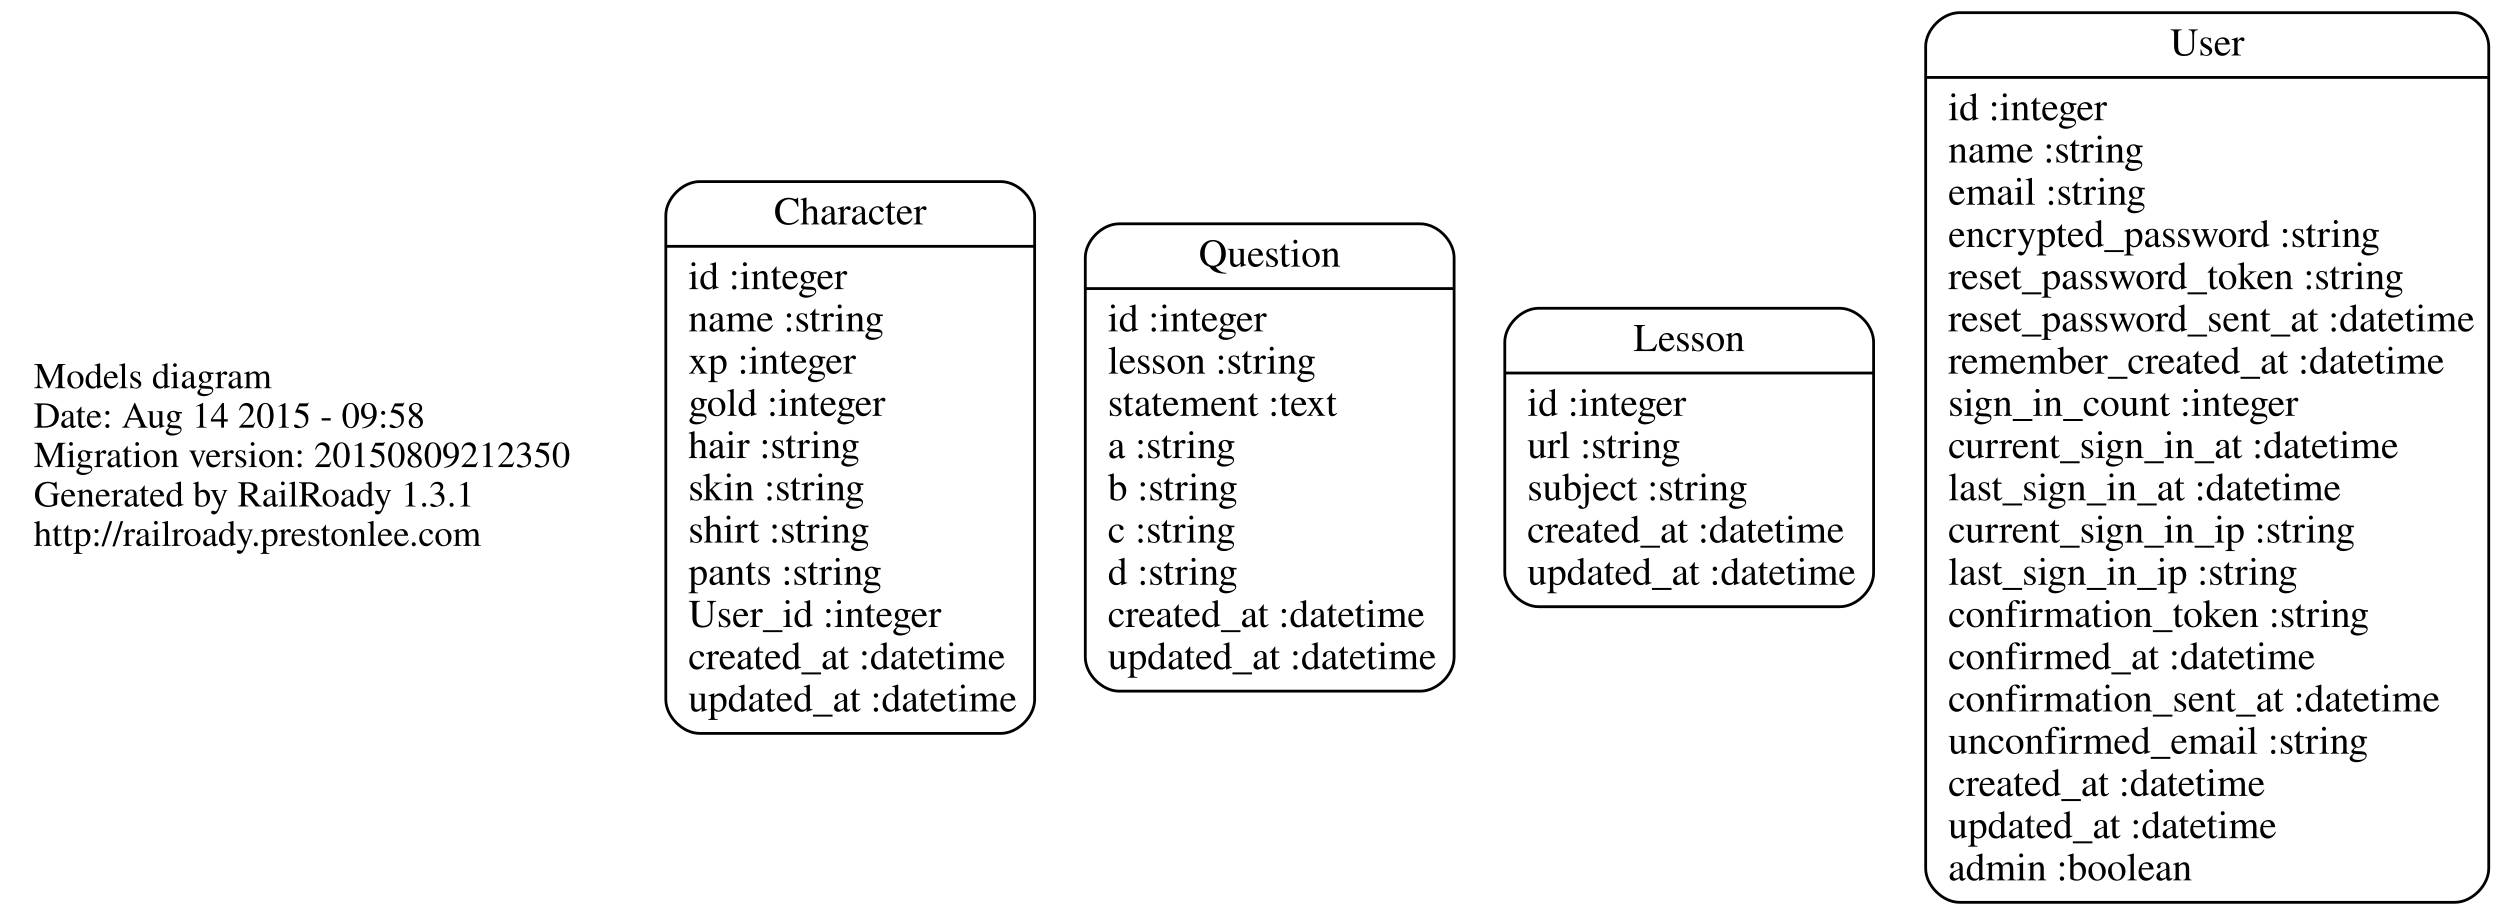
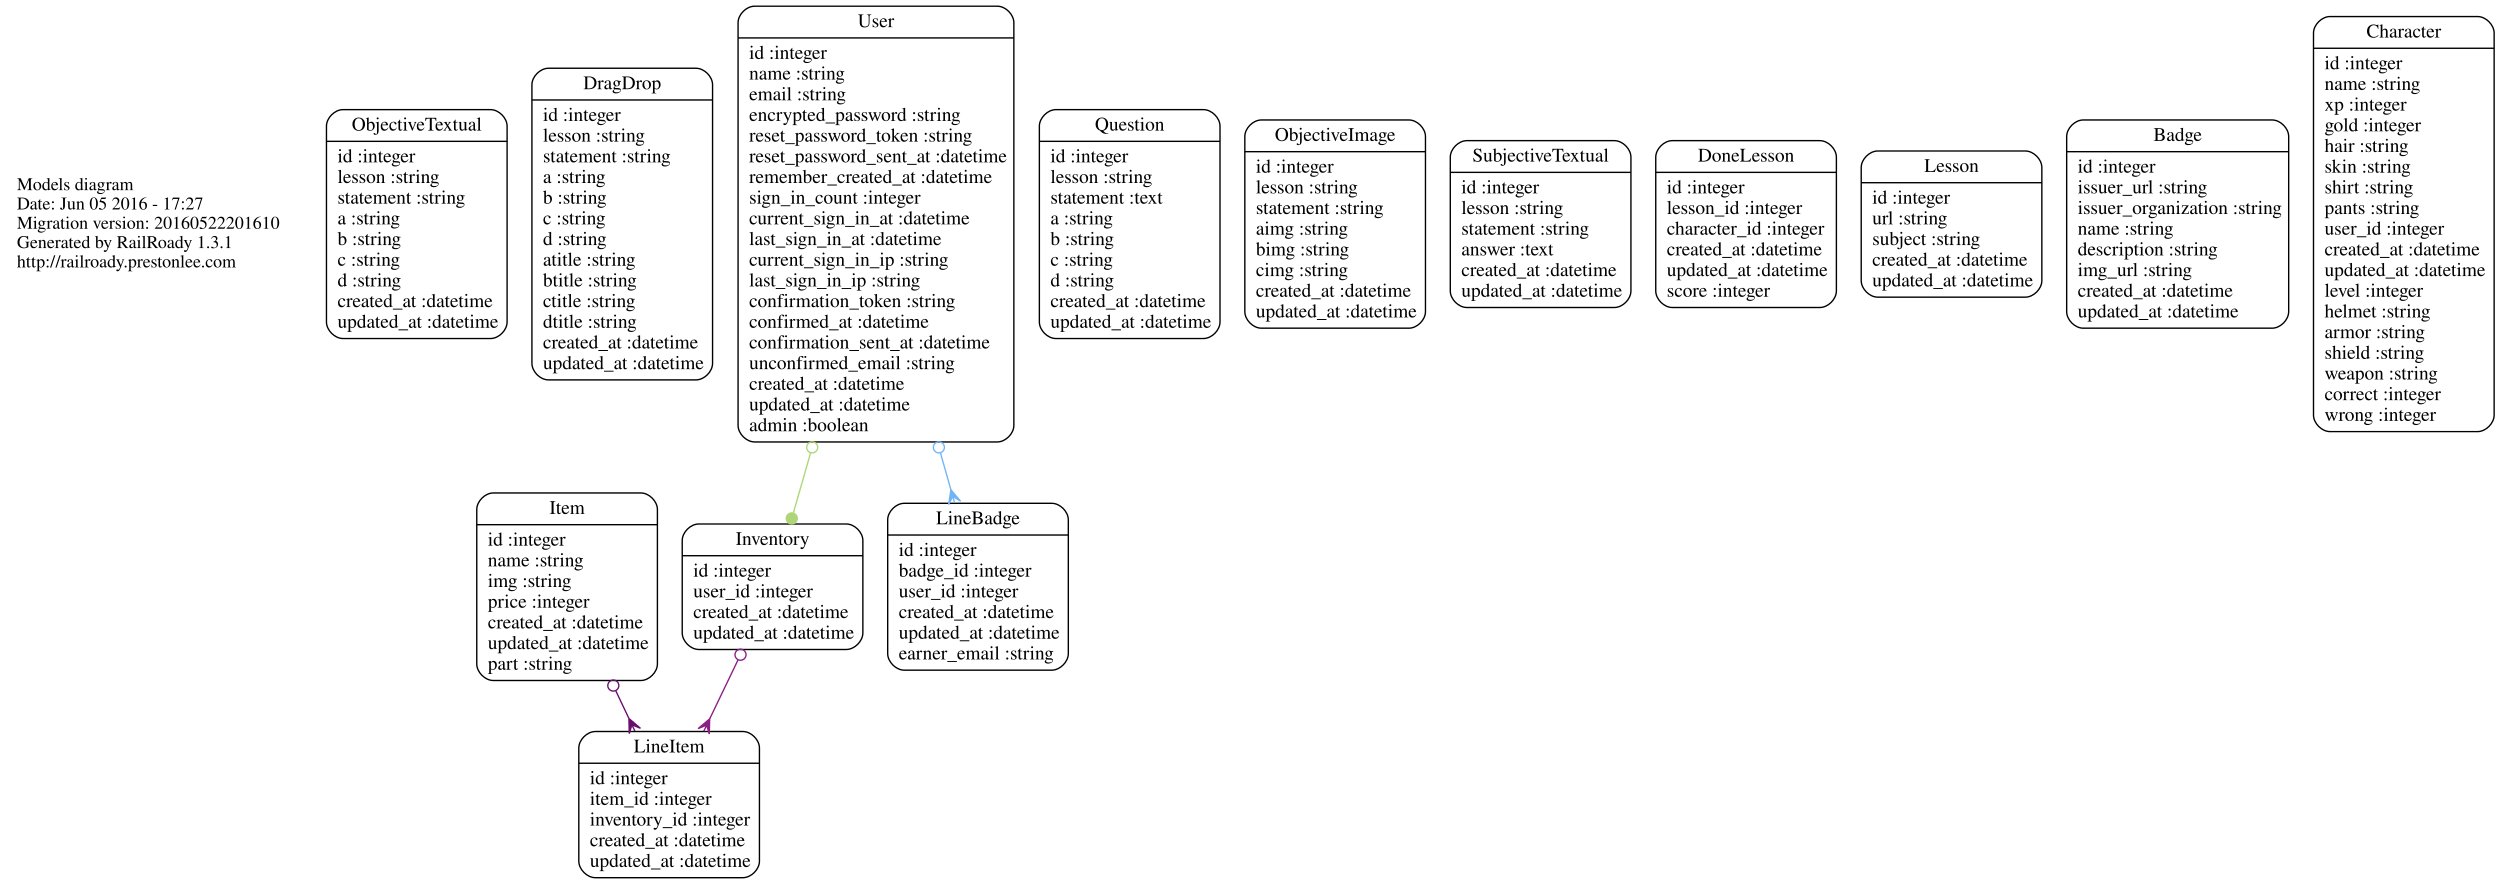
- <svg xmlns="http://www.w3.org/2000/svg" width="888pt" height="325pt" viewBox="0.00 0.00 888.00 325.00">
-   <g id="graph0" class="graph" transform="scale(1 1) rotate(0) translate(4 321)">
-     <polygon fill="none" stroke="none" points="-4,4 -4,-321 884,-321 884,4 -4,4" />
+ <svg xmlns="http://www.w3.org/2000/svg" width="1813pt" height="641pt" viewBox="0.00 0.00 1812.50 641.00">
+   <g id="graph0" class="graph" transform="scale(1 1) rotate(0) translate(4 637)">
+     <polygon fill="none" stroke="none" points="-4,4 -4,-637 1808.5,-637 1808.5,4 -4,4" />
    <g id="node1" class="node">
-       <text text-anchor="start" x="8" y="-183.1" font-family="Times,serif" font-size="13.00">Models diagram</text>
-       <text text-anchor="start" x="8" y="-169.1" font-family="Times,serif" font-size="13.00">Date: Aug 14 2015 - 09:58</text>
-       <text text-anchor="start" x="8" y="-155.1" font-family="Times,serif" font-size="13.00">Migration version: 20150809212350</text>
-       <text text-anchor="start" x="8" y="-141.1" font-family="Times,serif" font-size="13.00">Generated by RailRoady 1.3.1</text>
-       <text text-anchor="start" x="8" y="-127.1" font-family="Times,serif" font-size="13.00">http://railroady.prestonlee.com</text>
+       <text text-anchor="start" x="8" y="-499.1" font-family="Times,serif" font-size="13.00">Models diagram</text>
+       <text text-anchor="start" x="8" y="-485.1" font-family="Times,serif" font-size="13.00">Date: Jun 05 2016 - 17:27</text>
+       <text text-anchor="start" x="8" y="-471.1" font-family="Times,serif" font-size="13.00">Migration version: 20160522201610</text>
+       <text text-anchor="start" x="8" y="-457.1" font-family="Times,serif" font-size="13.00">Generated by RailRoady 1.3.1</text>
+       <text text-anchor="start" x="8" y="-443.1" font-family="Times,serif" font-size="13.00">http://railroady.prestonlee.com</text>
    </g>
    <g id="node2" class="node">
-       <path fill="none" stroke="black" d="M244.5,-60.5C244.5,-60.5 351.5,-60.5 351.5,-60.5 357.5,-60.5 363.5,-66.5 363.5,-72.5 363.5,-72.5 363.5,-244.5 363.5,-244.5 363.5,-250.5 357.5,-256.5 351.5,-256.5 351.5,-256.5 244.5,-256.5 244.5,-256.5 238.5,-256.5 232.5,-250.5 232.5,-244.5 232.5,-244.5 232.5,-72.5 232.5,-72.5 232.5,-66.5 238.5,-60.5 244.5,-60.5" />
-       <text text-anchor="middle" x="298" y="-241.3" font-family="Times,serif" font-size="14.00">Character</text>
-       <polyline fill="none" stroke="black" points="232.5,-233.5 363.5,-233.5 " />
-       <text text-anchor="start" x="240.5" y="-218.3" font-family="Times,serif" font-size="14.00">id :integer</text>
-       <text text-anchor="start" x="240.5" y="-203.3" font-family="Times,serif" font-size="14.00">name :string</text>
-       <text text-anchor="start" x="240.5" y="-188.3" font-family="Times,serif" font-size="14.00">xp :integer</text>
-       <text text-anchor="start" x="240.5" y="-173.3" font-family="Times,serif" font-size="14.00">gold :integer</text>
-       <text text-anchor="start" x="240.5" y="-158.3" font-family="Times,serif" font-size="14.00">hair :string</text>
-       <text text-anchor="start" x="240.5" y="-143.3" font-family="Times,serif" font-size="14.00">skin :string</text>
-       <text text-anchor="start" x="240.5" y="-128.3" font-family="Times,serif" font-size="14.00">shirt :string</text>
-       <text text-anchor="start" x="240.5" y="-113.3" font-family="Times,serif" font-size="14.00">pants :string</text>
-       <text text-anchor="start" x="240.5" y="-98.3" font-family="Times,serif" font-size="14.00">User_id :integer</text>
-       <text text-anchor="start" x="240.5" y="-83.3" font-family="Times,serif" font-size="14.00">created_at :datetime</text>
-       <text text-anchor="start" x="240.5" y="-68.3" font-family="Times,serif" font-size="14.00">updated_at :datetime</text>
+       <path fill="none" stroke="black" d="M244.5,-391.5C244.5,-391.5 351.5,-391.5 351.5,-391.5 357.5,-391.5 363.5,-397.5 363.5,-403.5 363.5,-403.5 363.5,-545.5 363.5,-545.5 363.5,-551.5 357.5,-557.5 351.5,-557.5 351.5,-557.5 244.5,-557.5 244.5,-557.5 238.5,-557.5 232.5,-551.5 232.5,-545.5 232.5,-545.5 232.5,-403.5 232.5,-403.5 232.5,-397.5 238.5,-391.5 244.5,-391.5" />
+       <text text-anchor="middle" x="298" y="-542.3" font-family="Times,serif" font-size="14.00">ObjectiveTextual</text>
+       <polyline fill="none" stroke="black" points="232.5,-534.5 363.5,-534.5 " />
+       <text text-anchor="start" x="240.5" y="-519.3" font-family="Times,serif" font-size="14.00">id :integer</text>
+       <text text-anchor="start" x="240.5" y="-504.3" font-family="Times,serif" font-size="14.00">lesson :string</text>
+       <text text-anchor="start" x="240.5" y="-489.3" font-family="Times,serif" font-size="14.00">statement :string</text>
+       <text text-anchor="start" x="240.5" y="-474.3" font-family="Times,serif" font-size="14.00">a :string</text>
+       <text text-anchor="start" x="240.5" y="-459.3" font-family="Times,serif" font-size="14.00">b :string</text>
+       <text text-anchor="start" x="240.5" y="-444.3" font-family="Times,serif" font-size="14.00">c :string</text>
+       <text text-anchor="start" x="240.5" y="-429.3" font-family="Times,serif" font-size="14.00">d :string</text>
+       <text text-anchor="start" x="240.5" y="-414.3" font-family="Times,serif" font-size="14.00">created_at :datetime</text>
+       <text text-anchor="start" x="240.5" y="-399.3" font-family="Times,serif" font-size="14.00">updated_at :datetime</text>
    </g>
    <g id="node3" class="node">
-       <path fill="none" stroke="black" d="M393.5,-75.5C393.5,-75.5 500.5,-75.5 500.5,-75.5 506.5,-75.5 512.5,-81.5 512.5,-87.5 512.5,-87.5 512.5,-229.5 512.5,-229.5 512.5,-235.5 506.5,-241.5 500.5,-241.5 500.5,-241.5 393.5,-241.5 393.5,-241.5 387.5,-241.5 381.5,-235.5 381.5,-229.5 381.5,-229.5 381.5,-87.5 381.5,-87.5 381.5,-81.5 387.5,-75.5 393.5,-75.5" />
-       <text text-anchor="middle" x="447" y="-226.3" font-family="Times,serif" font-size="14.00">Question</text>
-       <polyline fill="none" stroke="black" points="381.5,-218.5 512.5,-218.5 " />
-       <text text-anchor="start" x="389.5" y="-203.3" font-family="Times,serif" font-size="14.00">id :integer</text>
-       <text text-anchor="start" x="389.5" y="-188.3" font-family="Times,serif" font-size="14.00">lesson :string</text>
-       <text text-anchor="start" x="389.5" y="-173.3" font-family="Times,serif" font-size="14.00">statement :text</text>
-       <text text-anchor="start" x="389.5" y="-158.3" font-family="Times,serif" font-size="14.00">a :string</text>
-       <text text-anchor="start" x="389.5" y="-143.3" font-family="Times,serif" font-size="14.00">b :string</text>
-       <text text-anchor="start" x="389.5" y="-128.3" font-family="Times,serif" font-size="14.00">c :string</text>
-       <text text-anchor="start" x="389.5" y="-113.3" font-family="Times,serif" font-size="14.00">d :string</text>
-       <text text-anchor="start" x="389.5" y="-98.3" font-family="Times,serif" font-size="14.00">created_at :datetime</text>
-       <text text-anchor="start" x="389.5" y="-83.3" font-family="Times,serif" font-size="14.00">updated_at :datetime</text>
+       <path fill="none" stroke="black" d="M393.5,-361.5C393.5,-361.5 500.5,-361.5 500.5,-361.5 506.5,-361.5 512.5,-367.5 512.5,-373.5 512.5,-373.5 512.5,-575.5 512.5,-575.5 512.5,-581.5 506.5,-587.5 500.5,-587.5 500.5,-587.5 393.5,-587.5 393.5,-587.5 387.5,-587.5 381.5,-581.5 381.5,-575.5 381.5,-575.5 381.5,-373.5 381.5,-373.5 381.5,-367.5 387.5,-361.5 393.5,-361.5" />
+       <text text-anchor="middle" x="447" y="-572.3" font-family="Times,serif" font-size="14.00">DragDrop</text>
+       <polyline fill="none" stroke="black" points="381.5,-564.5 512.5,-564.5 " />
+       <text text-anchor="start" x="389.5" y="-549.3" font-family="Times,serif" font-size="14.00">id :integer</text>
+       <text text-anchor="start" x="389.5" y="-534.3" font-family="Times,serif" font-size="14.00">lesson :string</text>
+       <text text-anchor="start" x="389.5" y="-519.3" font-family="Times,serif" font-size="14.00">statement :string</text>
+       <text text-anchor="start" x="389.5" y="-504.3" font-family="Times,serif" font-size="14.00">a :string</text>
+       <text text-anchor="start" x="389.5" y="-489.3" font-family="Times,serif" font-size="14.00">b :string</text>
+       <text text-anchor="start" x="389.5" y="-474.3" font-family="Times,serif" font-size="14.00">c :string</text>
+       <text text-anchor="start" x="389.5" y="-459.3" font-family="Times,serif" font-size="14.00">d :string</text>
+       <text text-anchor="start" x="389.5" y="-444.3" font-family="Times,serif" font-size="14.00">atitle :string</text>
+       <text text-anchor="start" x="389.5" y="-429.3" font-family="Times,serif" font-size="14.00">btitle :string</text>
+       <text text-anchor="start" x="389.5" y="-414.3" font-family="Times,serif" font-size="14.00">ctitle :string</text>
+       <text text-anchor="start" x="389.5" y="-399.3" font-family="Times,serif" font-size="14.00">dtitle :string</text>
+       <text text-anchor="start" x="389.5" y="-384.3" font-family="Times,serif" font-size="14.00">created_at :datetime</text>
+       <text text-anchor="start" x="389.5" y="-369.3" font-family="Times,serif" font-size="14.00">updated_at :datetime</text>
    </g>
    <g id="node4" class="node">
-       <path fill="none" stroke="black" d="M542.5,-105.5C542.5,-105.5 649.5,-105.5 649.5,-105.5 655.5,-105.5 661.5,-111.5 661.5,-117.5 661.5,-117.5 661.5,-199.5 661.5,-199.5 661.5,-205.5 655.5,-211.5 649.5,-211.5 649.5,-211.5 542.5,-211.5 542.5,-211.5 536.5,-211.5 530.5,-205.5 530.5,-199.5 530.5,-199.5 530.5,-117.5 530.5,-117.5 530.5,-111.5 536.5,-105.5 542.5,-105.5" />
-       <text text-anchor="middle" x="596" y="-196.3" font-family="Times,serif" font-size="14.00">Lesson</text>
-       <polyline fill="none" stroke="black" points="530.5,-188.5 661.5,-188.5 " />
-       <text text-anchor="start" x="538.5" y="-173.3" font-family="Times,serif" font-size="14.00">id :integer</text>
-       <text text-anchor="start" x="538.5" y="-158.3" font-family="Times,serif" font-size="14.00">url :string</text>
-       <text text-anchor="start" x="538.5" y="-143.3" font-family="Times,serif" font-size="14.00">subject :string</text>
-       <text text-anchor="start" x="538.5" y="-128.3" font-family="Times,serif" font-size="14.00">created_at :datetime</text>
-       <text text-anchor="start" x="538.5" y="-113.3" font-family="Times,serif" font-size="14.00">updated_at :datetime</text>
+       <path fill="none" stroke="black" d="M502.5,-166C502.5,-166 609.5,-166 609.5,-166 615.5,-166 621.5,-172 621.5,-178 621.5,-178 621.5,-245 621.5,-245 621.5,-251 615.5,-257 609.5,-257 609.5,-257 502.5,-257 502.5,-257 496.5,-257 490.5,-251 490.5,-245 490.5,-245 490.5,-178 490.5,-178 490.5,-172 496.5,-166 502.5,-166" />
+       <text text-anchor="middle" x="556" y="-241.8" font-family="Times,serif" font-size="14.00">Inventory</text>
+       <polyline fill="none" stroke="black" points="490.5,-234 621.5,-234 " />
+       <text text-anchor="start" x="498.5" y="-218.8" font-family="Times,serif" font-size="14.00">id :integer</text>
+       <text text-anchor="start" x="498.5" y="-203.8" font-family="Times,serif" font-size="14.00">user_id :integer</text>
+       <text text-anchor="start" x="498.5" y="-188.8" font-family="Times,serif" font-size="14.00">created_at :datetime</text>
+       <text text-anchor="start" x="498.5" y="-173.8" font-family="Times,serif" font-size="14.00">updated_at :datetime</text>
+     </g>
+     <g id="node15" class="node">
+       <path fill="none" stroke="black" d="M427.5,-0.5C427.5,-0.5 534.5,-0.5 534.5,-0.5 540.5,-0.5 546.5,-6.5 546.5,-12.5 546.5,-12.5 546.5,-94.5 546.5,-94.5 546.5,-100.5 540.5,-106.5 534.5,-106.5 534.5,-106.5 427.5,-106.5 427.5,-106.5 421.5,-106.5 415.5,-100.5 415.5,-94.5 415.5,-94.5 415.5,-12.5 415.5,-12.5 415.5,-6.5 421.5,-0.5 427.5,-0.5" />
+       <text text-anchor="middle" x="481" y="-91.3" font-family="Times,serif" font-size="14.00">LineItem</text>
+       <polyline fill="none" stroke="black" points="415.5,-83.5 546.5,-83.5 " />
+       <text text-anchor="start" x="423.5" y="-68.3" font-family="Times,serif" font-size="14.00">id :integer</text>
+       <text text-anchor="start" x="423.5" y="-53.3" font-family="Times,serif" font-size="14.00">item_id :integer</text>
+       <text text-anchor="start" x="423.5" y="-38.3" font-family="Times,serif" font-size="14.00">inventory_id :integer</text>
+       <text text-anchor="start" x="423.5" y="-23.3" font-family="Times,serif" font-size="14.00">created_at :datetime</text>
+       <text text-anchor="start" x="423.5" y="-8.3" font-family="Times,serif" font-size="14.00">updated_at :datetime</text>
+     </g>
+     <g id="edge1" class="edge">
+       <path fill="none" stroke="#8b1f85" d="M530.901,-158.293C524.343,-144.653 517.215,-129.827 510.453,-115.762" />
+       <ellipse fill="none" stroke="#8b1f85" cx="532.775" cy="-162.192" rx="4" ry="4" />
+       <polygon fill="#8b1f85" stroke="#8b1f85" points="510.405,-115.662 510.128,-104.7 508.239,-111.156 506.072,-106.65 506.072,-106.65 506.072,-106.65 508.239,-111.156 502.016,-108.6 510.405,-115.662 510.405,-115.662" />
    </g>
    <g id="node5" class="node">
-       <path fill="none" stroke="black" d="M692,-0.5C692,-0.5 868,-0.5 868,-0.5 874,-0.5 880,-6.5 880,-12.5 880,-12.5 880,-304.5 880,-304.5 880,-310.5 874,-316.5 868,-316.5 868,-316.5 692,-316.5 692,-316.5 686,-316.5 680,-310.5 680,-304.5 680,-304.5 680,-12.5 680,-12.5 680,-6.5 686,-0.5 692,-0.5" />
-       <text text-anchor="middle" x="780" y="-301.3" font-family="Times,serif" font-size="14.00">User</text>
-       <polyline fill="none" stroke="black" points="680,-293.5 880,-293.5 " />
-       <text text-anchor="start" x="688" y="-278.3" font-family="Times,serif" font-size="14.00">id :integer</text>
-       <text text-anchor="start" x="688" y="-263.3" font-family="Times,serif" font-size="14.00">name :string</text>
-       <text text-anchor="start" x="688" y="-248.3" font-family="Times,serif" font-size="14.00">email :string</text>
-       <text text-anchor="start" x="688" y="-233.3" font-family="Times,serif" font-size="14.00">encrypted_password :string</text>
-       <text text-anchor="start" x="688" y="-218.3" font-family="Times,serif" font-size="14.00">reset_password_token :string</text>
-       <text text-anchor="start" x="688" y="-203.3" font-family="Times,serif" font-size="14.00">reset_password_sent_at :datetime</text>
-       <text text-anchor="start" x="688" y="-188.3" font-family="Times,serif" font-size="14.00">remember_created_at :datetime</text>
-       <text text-anchor="start" x="688" y="-173.3" font-family="Times,serif" font-size="14.00">sign_in_count :integer</text>
-       <text text-anchor="start" x="688" y="-158.3" font-family="Times,serif" font-size="14.00">current_sign_in_at :datetime</text>
-       <text text-anchor="start" x="688" y="-143.3" font-family="Times,serif" font-size="14.00">last_sign_in_at :datetime</text>
-       <text text-anchor="start" x="688" y="-128.3" font-family="Times,serif" font-size="14.00">current_sign_in_ip :string</text>
-       <text text-anchor="start" x="688" y="-113.3" font-family="Times,serif" font-size="14.00">last_sign_in_ip :string</text>
-       <text text-anchor="start" x="688" y="-98.3" font-family="Times,serif" font-size="14.00">confirmation_token :string</text>
-       <text text-anchor="start" x="688" y="-83.3" font-family="Times,serif" font-size="14.00">confirmed_at :datetime</text>
-       <text text-anchor="start" x="688" y="-68.3" font-family="Times,serif" font-size="14.00">confirmation_sent_at :datetime</text>
-       <text text-anchor="start" x="688" y="-53.3" font-family="Times,serif" font-size="14.00">unconfirmed_email :string</text>
-       <text text-anchor="start" x="688" y="-38.3" font-family="Times,serif" font-size="14.00">created_at :datetime</text>
-       <text text-anchor="start" x="688" y="-23.3" font-family="Times,serif" font-size="14.00">updated_at :datetime</text>
-       <text text-anchor="start" x="688" y="-8.3" font-family="Times,serif" font-size="14.00">admin :boolean</text>
+       <path fill="none" stroke="black" d="M761.5,-391.5C761.5,-391.5 868.5,-391.5 868.5,-391.5 874.5,-391.5 880.5,-397.5 880.5,-403.5 880.5,-403.5 880.5,-545.5 880.5,-545.5 880.5,-551.5 874.5,-557.5 868.5,-557.5 868.5,-557.5 761.5,-557.5 761.5,-557.5 755.5,-557.5 749.5,-551.5 749.5,-545.5 749.5,-545.5 749.5,-403.5 749.5,-403.5 749.5,-397.5 755.5,-391.5 761.5,-391.5" />
+       <text text-anchor="middle" x="815" y="-542.3" font-family="Times,serif" font-size="14.00">Question</text>
+       <polyline fill="none" stroke="black" points="749.5,-534.5 880.5,-534.5 " />
+       <text text-anchor="start" x="757.5" y="-519.3" font-family="Times,serif" font-size="14.00">id :integer</text>
+       <text text-anchor="start" x="757.5" y="-504.3" font-family="Times,serif" font-size="14.00">lesson :string</text>
+       <text text-anchor="start" x="757.5" y="-489.3" font-family="Times,serif" font-size="14.00">statement :text</text>
+       <text text-anchor="start" x="757.5" y="-474.3" font-family="Times,serif" font-size="14.00">a :string</text>
+       <text text-anchor="start" x="757.5" y="-459.3" font-family="Times,serif" font-size="14.00">b :string</text>
+       <text text-anchor="start" x="757.5" y="-444.3" font-family="Times,serif" font-size="14.00">c :string</text>
+       <text text-anchor="start" x="757.5" y="-429.3" font-family="Times,serif" font-size="14.00">d :string</text>
+       <text text-anchor="start" x="757.5" y="-414.3" font-family="Times,serif" font-size="14.00">created_at :datetime</text>
+       <text text-anchor="start" x="757.5" y="-399.3" font-family="Times,serif" font-size="14.00">updated_at :datetime</text>
+     </g>
+     <g id="node6" class="node">
+       <path fill="none" stroke="black" d="M910.5,-399C910.5,-399 1017.5,-399 1017.5,-399 1023.5,-399 1029.5,-405 1029.5,-411 1029.5,-411 1029.5,-538 1029.5,-538 1029.5,-544 1023.5,-550 1017.5,-550 1017.5,-550 910.5,-550 910.5,-550 904.5,-550 898.5,-544 898.5,-538 898.5,-538 898.5,-411 898.5,-411 898.5,-405 904.5,-399 910.5,-399" />
+       <text text-anchor="middle" x="964" y="-534.8" font-family="Times,serif" font-size="14.00">ObjectiveImage</text>
+       <polyline fill="none" stroke="black" points="898.5,-527 1029.5,-527 " />
+       <text text-anchor="start" x="906.5" y="-511.8" font-family="Times,serif" font-size="14.00">id :integer</text>
+       <text text-anchor="start" x="906.5" y="-496.8" font-family="Times,serif" font-size="14.00">lesson :string</text>
+       <text text-anchor="start" x="906.5" y="-481.8" font-family="Times,serif" font-size="14.00">statement :string</text>
+       <text text-anchor="start" x="906.5" y="-466.8" font-family="Times,serif" font-size="14.00">aimg :string</text>
+       <text text-anchor="start" x="906.5" y="-451.8" font-family="Times,serif" font-size="14.00">bimg :string</text>
+       <text text-anchor="start" x="906.5" y="-436.8" font-family="Times,serif" font-size="14.00">cimg :string</text>
+       <text text-anchor="start" x="906.5" y="-421.8" font-family="Times,serif" font-size="14.00">created_at :datetime</text>
+       <text text-anchor="start" x="906.5" y="-406.8" font-family="Times,serif" font-size="14.00">updated_at :datetime</text>
+     </g>
+     <g id="node7" class="node">
+       <path fill="none" stroke="black" d="M1059.5,-414C1059.5,-414 1166.5,-414 1166.5,-414 1172.5,-414 1178.5,-420 1178.5,-426 1178.5,-426 1178.5,-523 1178.5,-523 1178.5,-529 1172.5,-535 1166.5,-535 1166.5,-535 1059.5,-535 1059.5,-535 1053.5,-535 1047.5,-529 1047.5,-523 1047.5,-523 1047.5,-426 1047.5,-426 1047.5,-420 1053.5,-414 1059.5,-414" />
+       <text text-anchor="middle" x="1113" y="-519.8" font-family="Times,serif" font-size="14.00">SubjectiveTextual</text>
+       <polyline fill="none" stroke="black" points="1047.5,-512 1178.5,-512 " />
+       <text text-anchor="start" x="1055.5" y="-496.8" font-family="Times,serif" font-size="14.00">id :integer</text>
+       <text text-anchor="start" x="1055.5" y="-481.8" font-family="Times,serif" font-size="14.00">lesson :string</text>
+       <text text-anchor="start" x="1055.5" y="-466.8" font-family="Times,serif" font-size="14.00">statement :string</text>
+       <text text-anchor="start" x="1055.5" y="-451.8" font-family="Times,serif" font-size="14.00">answer :text</text>
+       <text text-anchor="start" x="1055.5" y="-436.8" font-family="Times,serif" font-size="14.00">created_at :datetime</text>
+       <text text-anchor="start" x="1055.5" y="-421.8" font-family="Times,serif" font-size="14.00">updated_at :datetime</text>
+     </g>
+     <g id="node8" class="node">
+       <path fill="none" stroke="black" d="M1208.5,-414C1208.5,-414 1315.5,-414 1315.5,-414 1321.5,-414 1327.5,-420 1327.5,-426 1327.5,-426 1327.5,-523 1327.5,-523 1327.5,-529 1321.5,-535 1315.5,-535 1315.5,-535 1208.5,-535 1208.5,-535 1202.5,-535 1196.5,-529 1196.5,-523 1196.5,-523 1196.5,-426 1196.5,-426 1196.5,-420 1202.5,-414 1208.5,-414" />
+       <text text-anchor="middle" x="1262" y="-519.8" font-family="Times,serif" font-size="14.00">DoneLesson</text>
+       <polyline fill="none" stroke="black" points="1196.5,-512 1327.5,-512 " />
+       <text text-anchor="start" x="1204.5" y="-496.8" font-family="Times,serif" font-size="14.00">id :integer</text>
+       <text text-anchor="start" x="1204.5" y="-481.8" font-family="Times,serif" font-size="14.00">lesson_id :integer</text>
+       <text text-anchor="start" x="1204.5" y="-466.8" font-family="Times,serif" font-size="14.00">character_id :integer</text>
+       <text text-anchor="start" x="1204.5" y="-451.8" font-family="Times,serif" font-size="14.00">created_at :datetime</text>
+       <text text-anchor="start" x="1204.5" y="-436.8" font-family="Times,serif" font-size="14.00">updated_at :datetime</text>
+       <text text-anchor="start" x="1204.5" y="-421.8" font-family="Times,serif" font-size="14.00">score :integer</text>
+     </g>
+     <g id="node9" class="node">
+       <path fill="none" stroke="black" d="M1357.5,-421.5C1357.5,-421.5 1464.5,-421.5 1464.5,-421.5 1470.5,-421.5 1476.5,-427.5 1476.5,-433.5 1476.5,-433.5 1476.5,-515.5 1476.5,-515.5 1476.5,-521.5 1470.5,-527.5 1464.5,-527.5 1464.5,-527.5 1357.5,-527.5 1357.5,-527.5 1351.5,-527.5 1345.5,-521.5 1345.5,-515.5 1345.5,-515.5 1345.5,-433.5 1345.5,-433.5 1345.5,-427.5 1351.5,-421.5 1357.5,-421.5" />
+       <text text-anchor="middle" x="1411" y="-512.3" font-family="Times,serif" font-size="14.00">Lesson</text>
+       <polyline fill="none" stroke="black" points="1345.5,-504.5 1476.5,-504.5 " />
+       <text text-anchor="start" x="1353.5" y="-489.3" font-family="Times,serif" font-size="14.00">id :integer</text>
+       <text text-anchor="start" x="1353.5" y="-474.3" font-family="Times,serif" font-size="14.00">url :string</text>
+       <text text-anchor="start" x="1353.5" y="-459.3" font-family="Times,serif" font-size="14.00">subject :string</text>
+       <text text-anchor="start" x="1353.5" y="-444.3" font-family="Times,serif" font-size="14.00">created_at :datetime</text>
+       <text text-anchor="start" x="1353.5" y="-429.3" font-family="Times,serif" font-size="14.00">updated_at :datetime</text>
+     </g>
+     <g id="node10" class="node">
+       <path fill="none" stroke="black" d="M543,-316.5C543,-316.5 719,-316.5 719,-316.5 725,-316.5 731,-322.5 731,-328.5 731,-328.5 731,-620.5 731,-620.5 731,-626.5 725,-632.5 719,-632.5 719,-632.5 543,-632.5 543,-632.5 537,-632.5 531,-626.5 531,-620.5 531,-620.5 531,-328.5 531,-328.5 531,-322.5 537,-316.5 543,-316.5" />
+       <text text-anchor="middle" x="631" y="-617.3" font-family="Times,serif" font-size="14.00">User</text>
+       <polyline fill="none" stroke="black" points="531,-609.5 731,-609.5 " />
+       <text text-anchor="start" x="539" y="-594.3" font-family="Times,serif" font-size="14.00">id :integer</text>
+       <text text-anchor="start" x="539" y="-579.3" font-family="Times,serif" font-size="14.00">name :string</text>
+       <text text-anchor="start" x="539" y="-564.3" font-family="Times,serif" font-size="14.00">email :string</text>
+       <text text-anchor="start" x="539" y="-549.3" font-family="Times,serif" font-size="14.00">encrypted_password :string</text>
+       <text text-anchor="start" x="539" y="-534.3" font-family="Times,serif" font-size="14.00">reset_password_token :string</text>
+       <text text-anchor="start" x="539" y="-519.3" font-family="Times,serif" font-size="14.00">reset_password_sent_at :datetime</text>
+       <text text-anchor="start" x="539" y="-504.3" font-family="Times,serif" font-size="14.00">remember_created_at :datetime</text>
+       <text text-anchor="start" x="539" y="-489.3" font-family="Times,serif" font-size="14.00">sign_in_count :integer</text>
+       <text text-anchor="start" x="539" y="-474.3" font-family="Times,serif" font-size="14.00">current_sign_in_at :datetime</text>
+       <text text-anchor="start" x="539" y="-459.3" font-family="Times,serif" font-size="14.00">last_sign_in_at :datetime</text>
+       <text text-anchor="start" x="539" y="-444.3" font-family="Times,serif" font-size="14.00">current_sign_in_ip :string</text>
+       <text text-anchor="start" x="539" y="-429.3" font-family="Times,serif" font-size="14.00">last_sign_in_ip :string</text>
+       <text text-anchor="start" x="539" y="-414.3" font-family="Times,serif" font-size="14.00">confirmation_token :string</text>
+       <text text-anchor="start" x="539" y="-399.3" font-family="Times,serif" font-size="14.00">confirmed_at :datetime</text>
+       <text text-anchor="start" x="539" y="-384.3" font-family="Times,serif" font-size="14.00">confirmation_sent_at :datetime</text>
+       <text text-anchor="start" x="539" y="-369.3" font-family="Times,serif" font-size="14.00">unconfirmed_email :string</text>
+       <text text-anchor="start" x="539" y="-354.3" font-family="Times,serif" font-size="14.00">created_at :datetime</text>
+       <text text-anchor="start" x="539" y="-339.3" font-family="Times,serif" font-size="14.00">updated_at :datetime</text>
+       <text text-anchor="start" x="539" y="-324.3" font-family="Times,serif" font-size="14.00">admin :boolean</text>
+     </g>
+     <g id="edge2" class="edge">
+       <path fill="none" stroke="#aed679" d="M583.546,-308.359C579.111,-292.926 574.876,-278.189 571.115,-265.1" />
+       <ellipse fill="none" stroke="#aed679" cx="584.753" cy="-312.56" rx="4" ry="4" />
+       <ellipse fill="#aed679" stroke="#aed679" cx="569.942" cy="-261.017" rx="4" ry="4" />
+     </g>
+     <g id="node13" class="node">
+       <path fill="none" stroke="black" d="M651.5,-151C651.5,-151 758.5,-151 758.5,-151 764.5,-151 770.5,-157 770.5,-163 770.5,-163 770.5,-260 770.5,-260 770.5,-266 764.5,-272 758.5,-272 758.5,-272 651.5,-272 651.5,-272 645.5,-272 639.5,-266 639.5,-260 639.5,-260 639.5,-163 639.5,-163 639.5,-157 645.5,-151 651.5,-151" />
+       <text text-anchor="middle" x="705" y="-256.8" font-family="Times,serif" font-size="14.00">LineBadge</text>
+       <polyline fill="none" stroke="black" points="639.5,-249 770.5,-249 " />
+       <text text-anchor="start" x="647.5" y="-233.8" font-family="Times,serif" font-size="14.00">id :integer</text>
+       <text text-anchor="start" x="647.5" y="-218.8" font-family="Times,serif" font-size="14.00">badge_id :integer</text>
+       <text text-anchor="start" x="647.5" y="-203.8" font-family="Times,serif" font-size="14.00">user_id :integer</text>
+       <text text-anchor="start" x="647.5" y="-188.8" font-family="Times,serif" font-size="14.00">created_at :datetime</text>
+       <text text-anchor="start" x="647.5" y="-173.8" font-family="Times,serif" font-size="14.00">updated_at :datetime</text>
+       <text text-anchor="start" x="647.5" y="-158.8" font-family="Times,serif" font-size="14.00">earner_email :string</text>
+     </g>
+     <g id="edge3" class="edge">
+       <path fill="none" stroke="#72b5f7" d="M677.799,-308.439C680.387,-299.31 682.907,-290.424 685.301,-281.977" />
+       <ellipse fill="none" stroke="#72b5f7" cx="676.632" cy="-312.556" rx="4" ry="4" />
+       <polygon fill="#72b5f7" stroke="#72b5f7" points="685.324,-281.897 692.381,-273.504 686.688,-277.087 688.052,-272.276 688.052,-272.276 688.052,-272.276 686.688,-277.087 683.723,-271.049 685.324,-281.897 685.324,-281.897" />
+     </g>
+     <g id="node11" class="node">
+       <path fill="none" stroke="black" d="M1506.5,-399C1506.5,-399 1643.5,-399 1643.5,-399 1649.5,-399 1655.5,-405 1655.5,-411 1655.5,-411 1655.5,-538 1655.5,-538 1655.5,-544 1649.5,-550 1643.5,-550 1643.5,-550 1506.5,-550 1506.5,-550 1500.5,-550 1494.5,-544 1494.5,-538 1494.5,-538 1494.5,-411 1494.5,-411 1494.5,-405 1500.5,-399 1506.5,-399" />
+       <text text-anchor="middle" x="1575" y="-534.8" font-family="Times,serif" font-size="14.00">Badge</text>
+       <polyline fill="none" stroke="black" points="1494.5,-527 1655.5,-527 " />
+       <text text-anchor="start" x="1502.5" y="-511.8" font-family="Times,serif" font-size="14.00">id :integer</text>
+       <text text-anchor="start" x="1502.5" y="-496.8" font-family="Times,serif" font-size="14.00">issuer_url :string</text>
+       <text text-anchor="start" x="1502.5" y="-481.8" font-family="Times,serif" font-size="14.00">issuer_organization :string</text>
+       <text text-anchor="start" x="1502.5" y="-466.8" font-family="Times,serif" font-size="14.00">name :string</text>
+       <text text-anchor="start" x="1502.5" y="-451.8" font-family="Times,serif" font-size="14.00">description :string</text>
+       <text text-anchor="start" x="1502.5" y="-436.8" font-family="Times,serif" font-size="14.00">img_url :string</text>
+       <text text-anchor="start" x="1502.5" y="-421.8" font-family="Times,serif" font-size="14.00">created_at :datetime</text>
+       <text text-anchor="start" x="1502.5" y="-406.8" font-family="Times,serif" font-size="14.00">updated_at :datetime</text>
+     </g>
+     <g id="node12" class="node">
+       <path fill="none" stroke="black" d="M1685.5,-324C1685.5,-324 1792.5,-324 1792.5,-324 1798.5,-324 1804.5,-330 1804.5,-336 1804.5,-336 1804.5,-613 1804.5,-613 1804.5,-619 1798.5,-625 1792.5,-625 1792.5,-625 1685.5,-625 1685.5,-625 1679.5,-625 1673.5,-619 1673.5,-613 1673.5,-613 1673.5,-336 1673.5,-336 1673.5,-330 1679.5,-324 1685.5,-324" />
+       <text text-anchor="middle" x="1739" y="-609.8" font-family="Times,serif" font-size="14.00">Character</text>
+       <polyline fill="none" stroke="black" points="1673.5,-602 1804.5,-602 " />
+       <text text-anchor="start" x="1681.5" y="-586.8" font-family="Times,serif" font-size="14.00">id :integer</text>
+       <text text-anchor="start" x="1681.5" y="-571.8" font-family="Times,serif" font-size="14.00">name :string</text>
+       <text text-anchor="start" x="1681.5" y="-556.8" font-family="Times,serif" font-size="14.00">xp :integer</text>
+       <text text-anchor="start" x="1681.5" y="-541.8" font-family="Times,serif" font-size="14.00">gold :integer</text>
+       <text text-anchor="start" x="1681.5" y="-526.8" font-family="Times,serif" font-size="14.00">hair :string</text>
+       <text text-anchor="start" x="1681.5" y="-511.8" font-family="Times,serif" font-size="14.00">skin :string</text>
+       <text text-anchor="start" x="1681.5" y="-496.8" font-family="Times,serif" font-size="14.00">shirt :string</text>
+       <text text-anchor="start" x="1681.5" y="-481.8" font-family="Times,serif" font-size="14.00">pants :string</text>
+       <text text-anchor="start" x="1681.5" y="-466.8" font-family="Times,serif" font-size="14.00">user_id :integer</text>
+       <text text-anchor="start" x="1681.5" y="-451.8" font-family="Times,serif" font-size="14.00">created_at :datetime</text>
+       <text text-anchor="start" x="1681.5" y="-436.8" font-family="Times,serif" font-size="14.00">updated_at :datetime</text>
+       <text text-anchor="start" x="1681.5" y="-421.8" font-family="Times,serif" font-size="14.00">level :integer</text>
+       <text text-anchor="start" x="1681.5" y="-406.8" font-family="Times,serif" font-size="14.00">helmet :string</text>
+       <text text-anchor="start" x="1681.5" y="-391.8" font-family="Times,serif" font-size="14.00">armor :string</text>
+       <text text-anchor="start" x="1681.5" y="-376.8" font-family="Times,serif" font-size="14.00">shield :string</text>
+       <text text-anchor="start" x="1681.5" y="-361.8" font-family="Times,serif" font-size="14.00">weapon :string</text>
+       <text text-anchor="start" x="1681.5" y="-346.8" font-family="Times,serif" font-size="14.00">correct :integer</text>
+       <text text-anchor="start" x="1681.5" y="-331.8" font-family="Times,serif" font-size="14.00">wrong :integer</text>
+     </g>
+     <g id="node14" class="node">
+       <path fill="none" stroke="black" d="M353.5,-143.5C353.5,-143.5 460.5,-143.5 460.5,-143.5 466.5,-143.5 472.5,-149.5 472.5,-155.5 472.5,-155.5 472.5,-267.5 472.5,-267.5 472.5,-273.5 466.5,-279.5 460.5,-279.5 460.5,-279.5 353.5,-279.5 353.5,-279.5 347.5,-279.5 341.5,-273.5 341.5,-267.5 341.5,-267.5 341.5,-155.5 341.5,-155.5 341.5,-149.5 347.5,-143.5 353.5,-143.5" />
+       <text text-anchor="middle" x="407" y="-264.3" font-family="Times,serif" font-size="14.00">Item</text>
+       <polyline fill="none" stroke="black" points="341.5,-256.5 472.5,-256.5 " />
+       <text text-anchor="start" x="349.5" y="-241.3" font-family="Times,serif" font-size="14.00">id :integer</text>
+       <text text-anchor="start" x="349.5" y="-226.3" font-family="Times,serif" font-size="14.00">name :string</text>
+       <text text-anchor="start" x="349.5" y="-211.3" font-family="Times,serif" font-size="14.00">img :string</text>
+       <text text-anchor="start" x="349.5" y="-196.3" font-family="Times,serif" font-size="14.00">price :integer</text>
+       <text text-anchor="start" x="349.5" y="-181.3" font-family="Times,serif" font-size="14.00">created_at :datetime</text>
+       <text text-anchor="start" x="349.5" y="-166.3" font-family="Times,serif" font-size="14.00">updated_at :datetime</text>
+       <text text-anchor="start" x="349.5" y="-151.3" font-family="Times,serif" font-size="14.00">part :string</text>
+     </g>
+     <g id="edge4" class="edge">
+       <path fill="none" stroke="#690e6c" d="M442.362,-135.954C445.49,-129.358 448.635,-122.729 451.705,-116.256" />
+       <ellipse fill="none" stroke="#690e6c" cx="440.526" cy="-139.823" rx="4" ry="4" />
+       <polygon fill="#690e6c" stroke="#690e6c" points="451.854,-115.942 460.206,-108.836 453.997,-111.424 456.14,-106.907 456.14,-106.907 456.14,-106.907 453.997,-111.424 452.075,-104.978 451.854,-115.942 451.854,-115.942" />
    </g>
  </g>
</svg>
